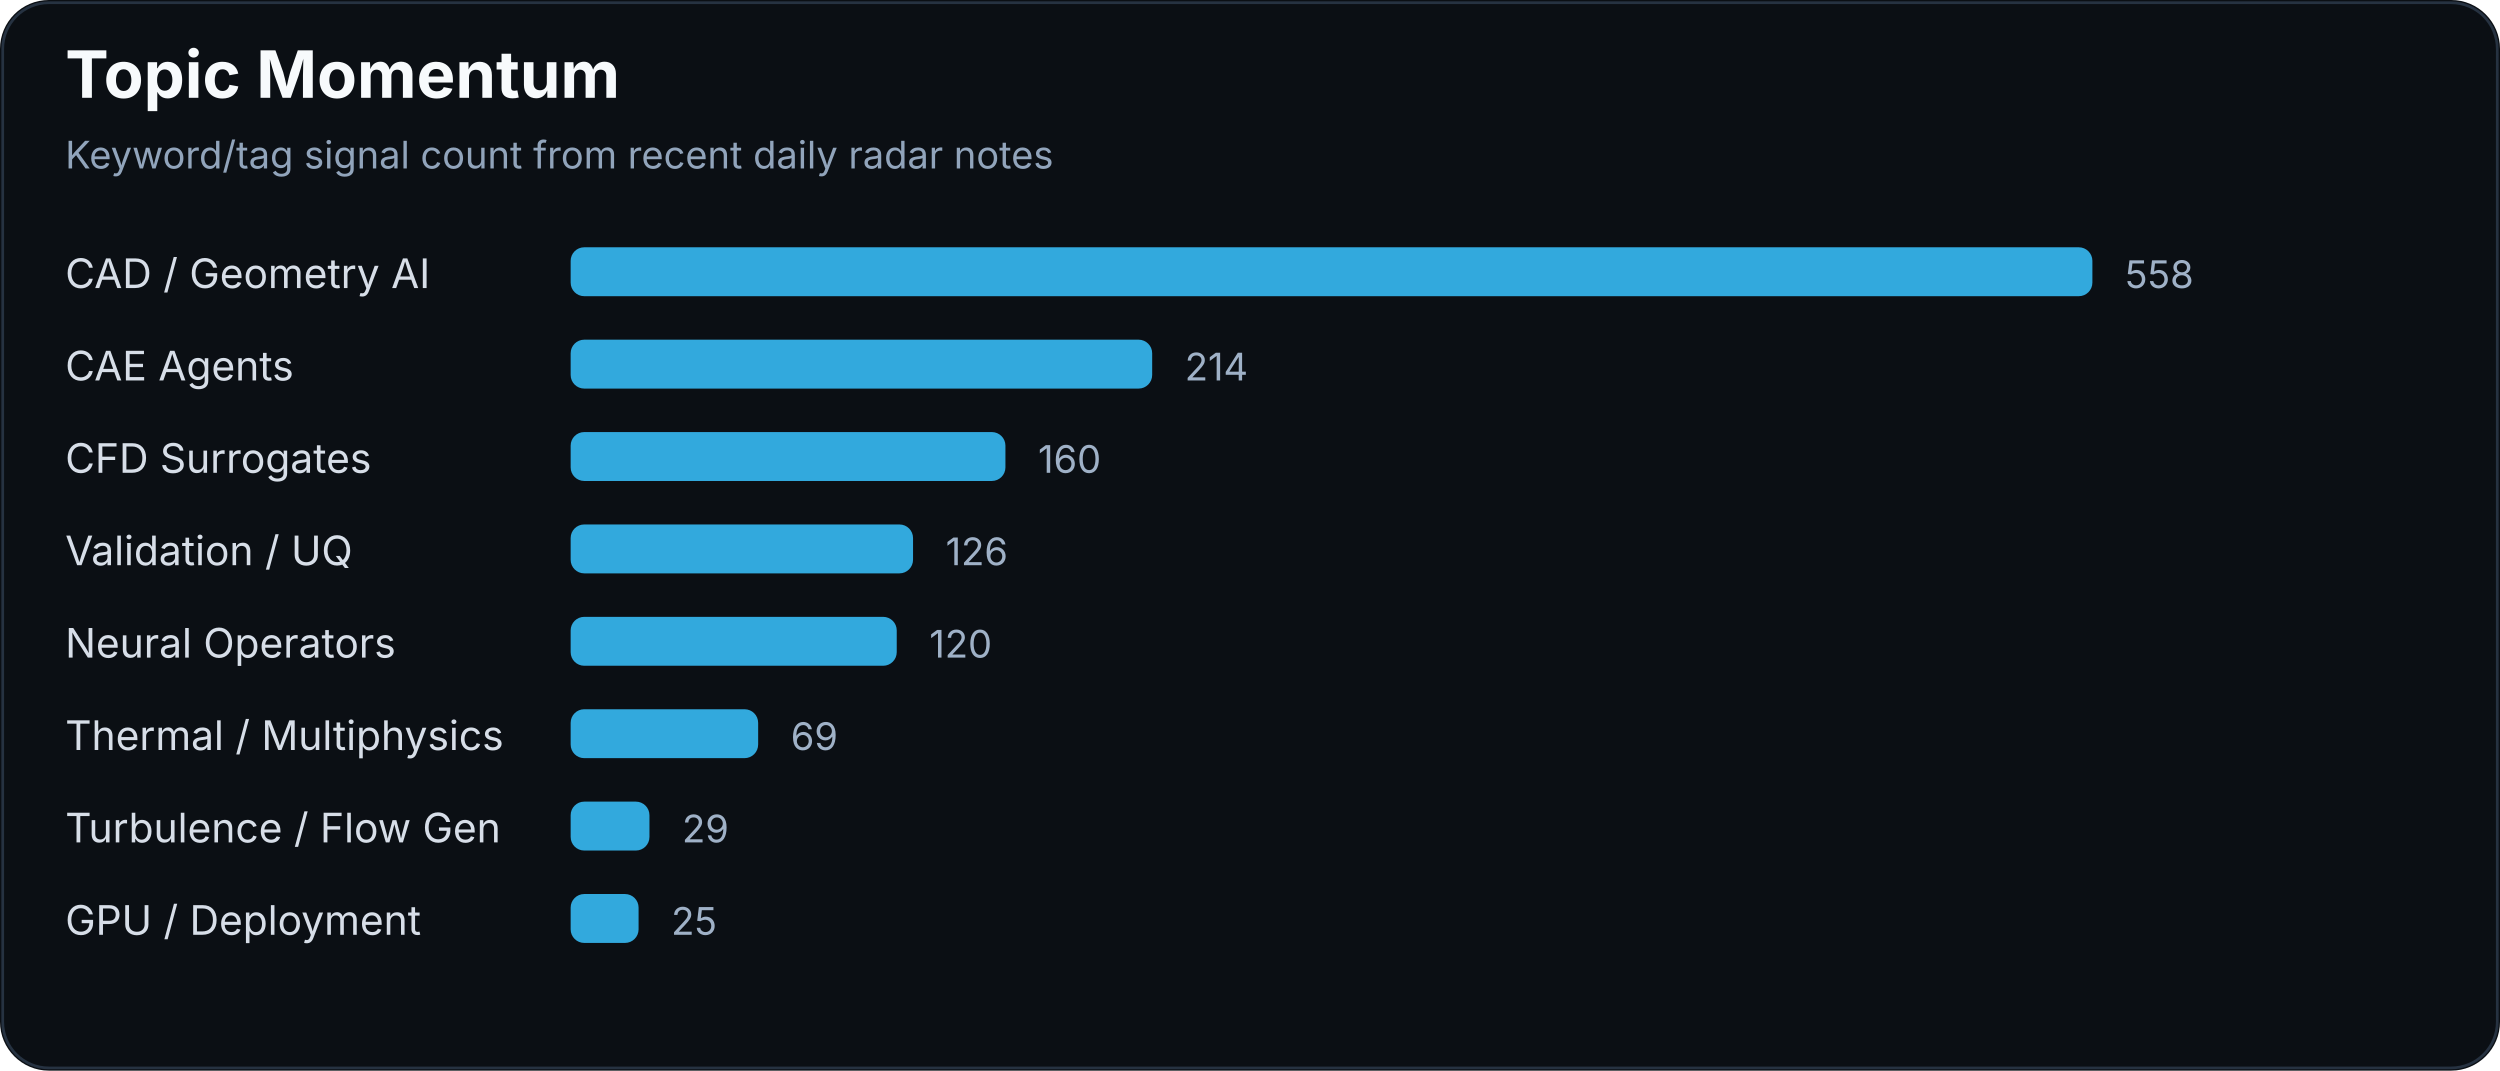
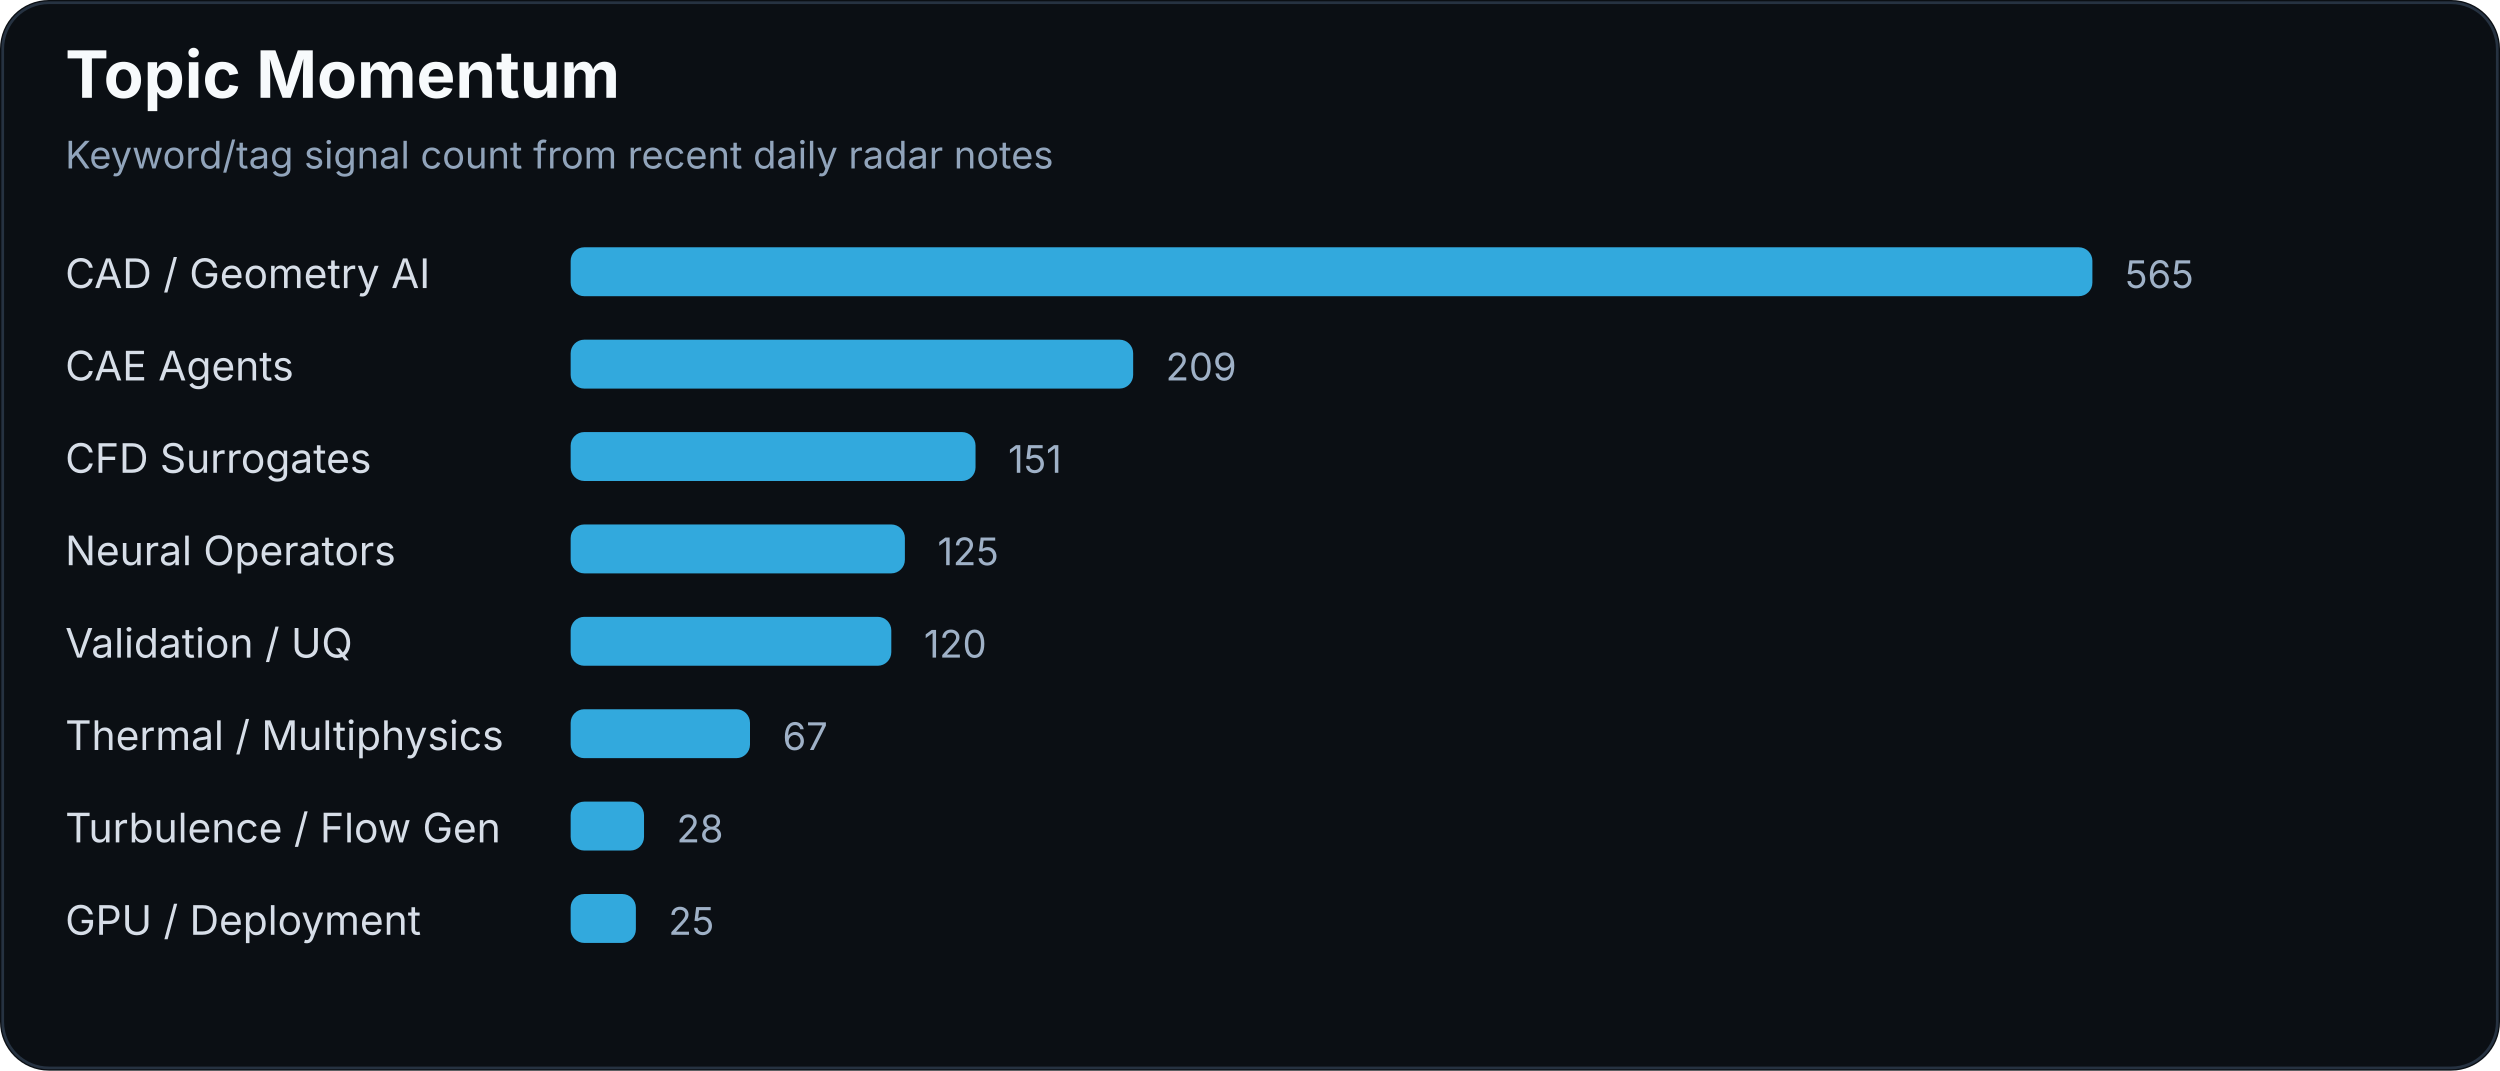
<svg xmlns="http://www.w3.org/2000/svg" width="920" height="394" viewBox="0 0 920 394">
  <rect width="100%" height="100%" rx="18" fill="#0b0f14" />
  <rect x="1" y="1" width="918" height="392" rx="17" fill="none" stroke="#263241" />
  <text x="24" y="36" font-size="24" font-family="Inter, ui-sans-serif, system-ui, -apple-system, Segoe UI, sans-serif" font-weight="700" fill="#f7fafc">Topic Momentum</text>
  <text x="24" y="62" font-size="14" font-family="Inter, ui-sans-serif, system-ui, -apple-system, Segoe UI, sans-serif" fill="#91a4bb">Keyword/tag signal count from recent daily radar notes</text>
  <g font-family="Inter, ui-sans-serif, system-ui, -apple-system, Segoe UI, sans-serif">
    <text x="24" y="106" font-size="15" fill="#d7dee8">CAD / Geometry AI</text>
    <rect x="210" y="91" width="560" height="18" rx="5" fill="#38bdf8" opacity="0.88" />
-     <text x="782" y="106" font-size="14" fill="#9fb1c7">558</text>
+     <text x="782" y="106" font-size="14" fill="#9fb1c7">565</text>
    <text x="24" y="140" font-size="15" fill="#d7dee8">CAE Agents</text>
-     <rect x="210" y="125" width="214" height="18" rx="5" fill="#38bdf8" opacity="0.88" />
-     <text x="436" y="140" font-size="14" fill="#9fb1c7">214</text>
+     <rect x="210" y="125" width="207" height="18" rx="5" fill="#38bdf8" opacity="0.88" />
+     <text x="429" y="140" font-size="14" fill="#9fb1c7">209</text>
    <text x="24" y="174" font-size="15" fill="#d7dee8">CFD Surrogates</text>
-     <rect x="210" y="159" width="160" height="18" rx="5" fill="#38bdf8" opacity="0.88" />
-     <text x="382" y="174" font-size="14" fill="#9fb1c7">160</text>
-     <text x="24" y="208" font-size="15" fill="#d7dee8">Validation / UQ</text>
-     <rect x="210" y="193" width="126" height="18" rx="5" fill="#38bdf8" opacity="0.88" />
-     <text x="348" y="208" font-size="14" fill="#9fb1c7">126</text>
-     <text x="24" y="242" font-size="15" fill="#d7dee8">Neural Operators</text>
-     <rect x="210" y="227" width="120" height="18" rx="5" fill="#38bdf8" opacity="0.88" />
-     <text x="342" y="242" font-size="14" fill="#9fb1c7">120</text>
+     <rect x="210" y="159" width="149" height="18" rx="5" fill="#38bdf8" opacity="0.88" />
+     <text x="371" y="174" font-size="14" fill="#9fb1c7">151</text>
+     <text x="24" y="208" font-size="15" fill="#d7dee8">Neural Operators</text>
+     <rect x="210" y="193" width="123" height="18" rx="5" fill="#38bdf8" opacity="0.88" />
+     <text x="345" y="208" font-size="14" fill="#9fb1c7">125</text>
+     <text x="24" y="242" font-size="15" fill="#d7dee8">Validation / UQ</text>
+     <rect x="210" y="227" width="118" height="18" rx="5" fill="#38bdf8" opacity="0.88" />
+     <text x="340" y="242" font-size="14" fill="#9fb1c7">120</text>
    <text x="24" y="276" font-size="15" fill="#d7dee8">Thermal / Multiphysics</text>
-     <rect x="210" y="261" width="69" height="18" rx="5" fill="#38bdf8" opacity="0.88" />
-     <text x="291" y="276" font-size="14" fill="#9fb1c7">69</text>
+     <rect x="210" y="261" width="66" height="18" rx="5" fill="#38bdf8" opacity="0.88" />
+     <text x="288" y="276" font-size="14" fill="#9fb1c7">67</text>
    <text x="24" y="310" font-size="15" fill="#d7dee8">Turbulence / Flow Gen</text>
-     <rect x="210" y="295" width="29" height="18" rx="5" fill="#38bdf8" opacity="0.88" />
-     <text x="251" y="310" font-size="14" fill="#9fb1c7">29</text>
+     <rect x="210" y="295" width="27" height="18" rx="5" fill="#38bdf8" opacity="0.88" />
+     <text x="249" y="310" font-size="14" fill="#9fb1c7">28</text>
    <text x="24" y="344" font-size="15" fill="#d7dee8">GPU / Deployment</text>
-     <rect x="210" y="329" width="25" height="18" rx="5" fill="#38bdf8" opacity="0.88" />
-     <text x="247" y="344" font-size="14" fill="#9fb1c7">25</text>
+     <rect x="210" y="329" width="24" height="18" rx="5" fill="#38bdf8" opacity="0.88" />
+     <text x="246" y="344" font-size="14" fill="#9fb1c7">25</text>
  </g>
</svg>
